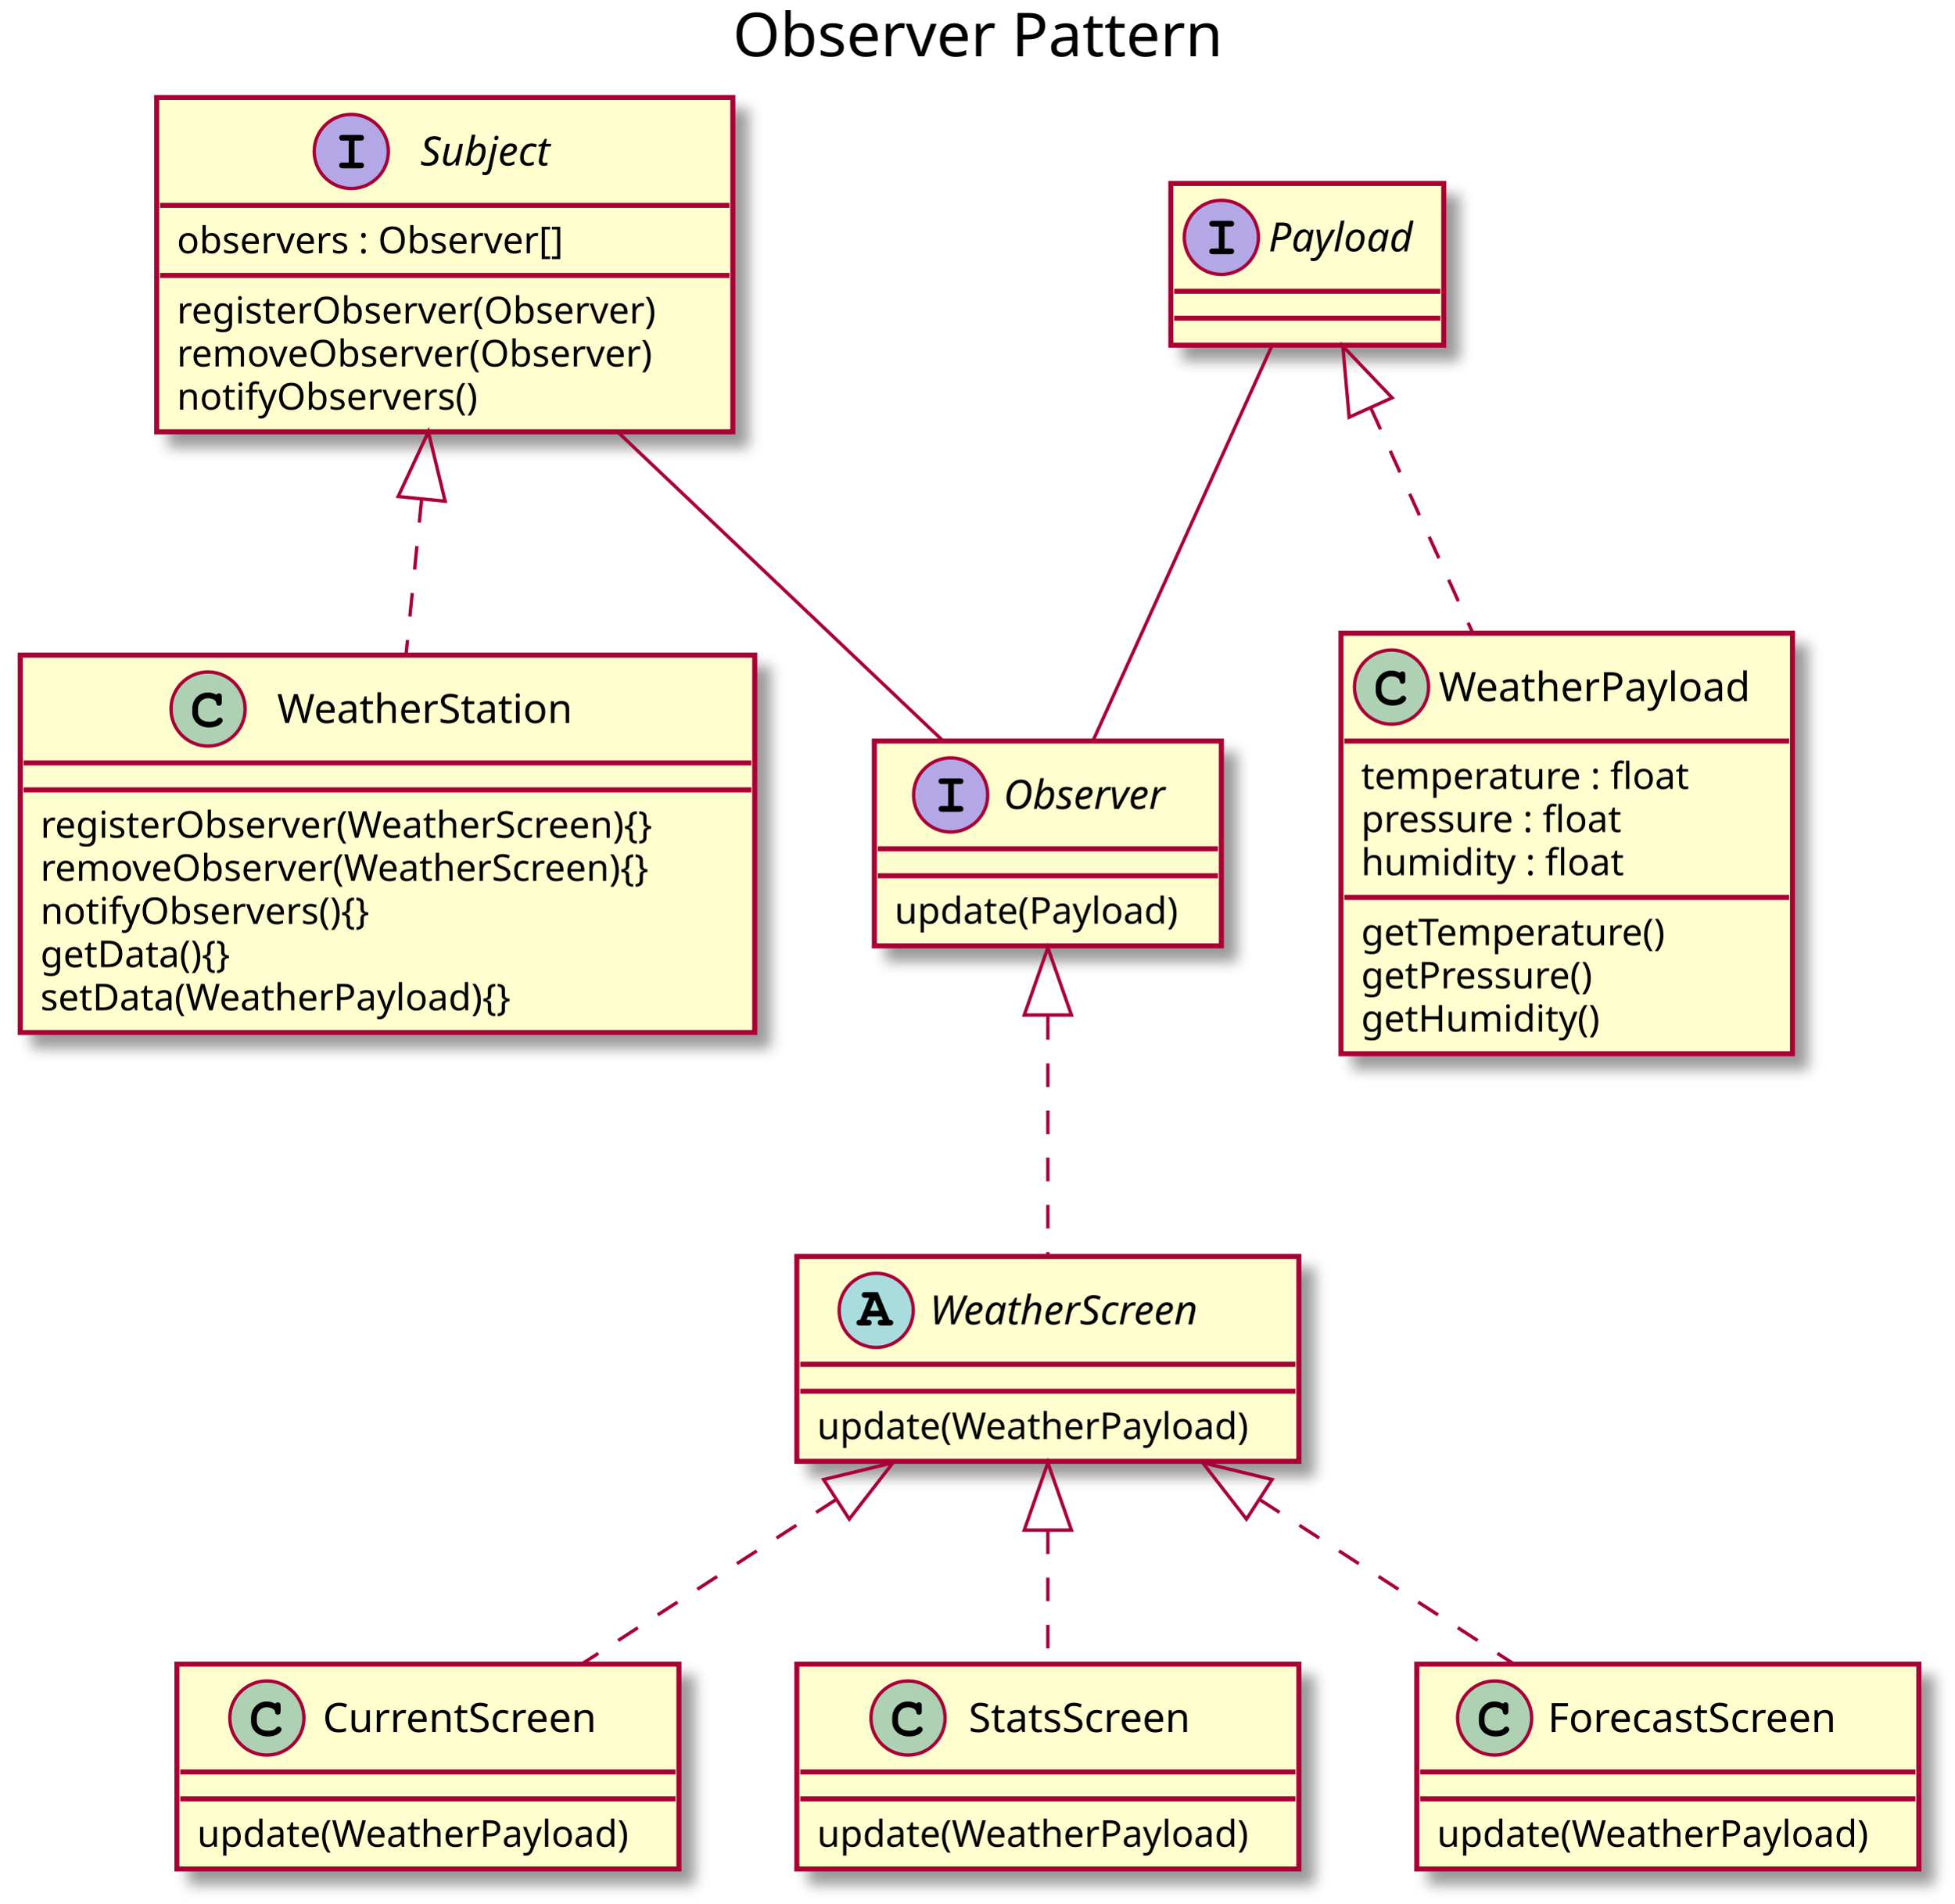
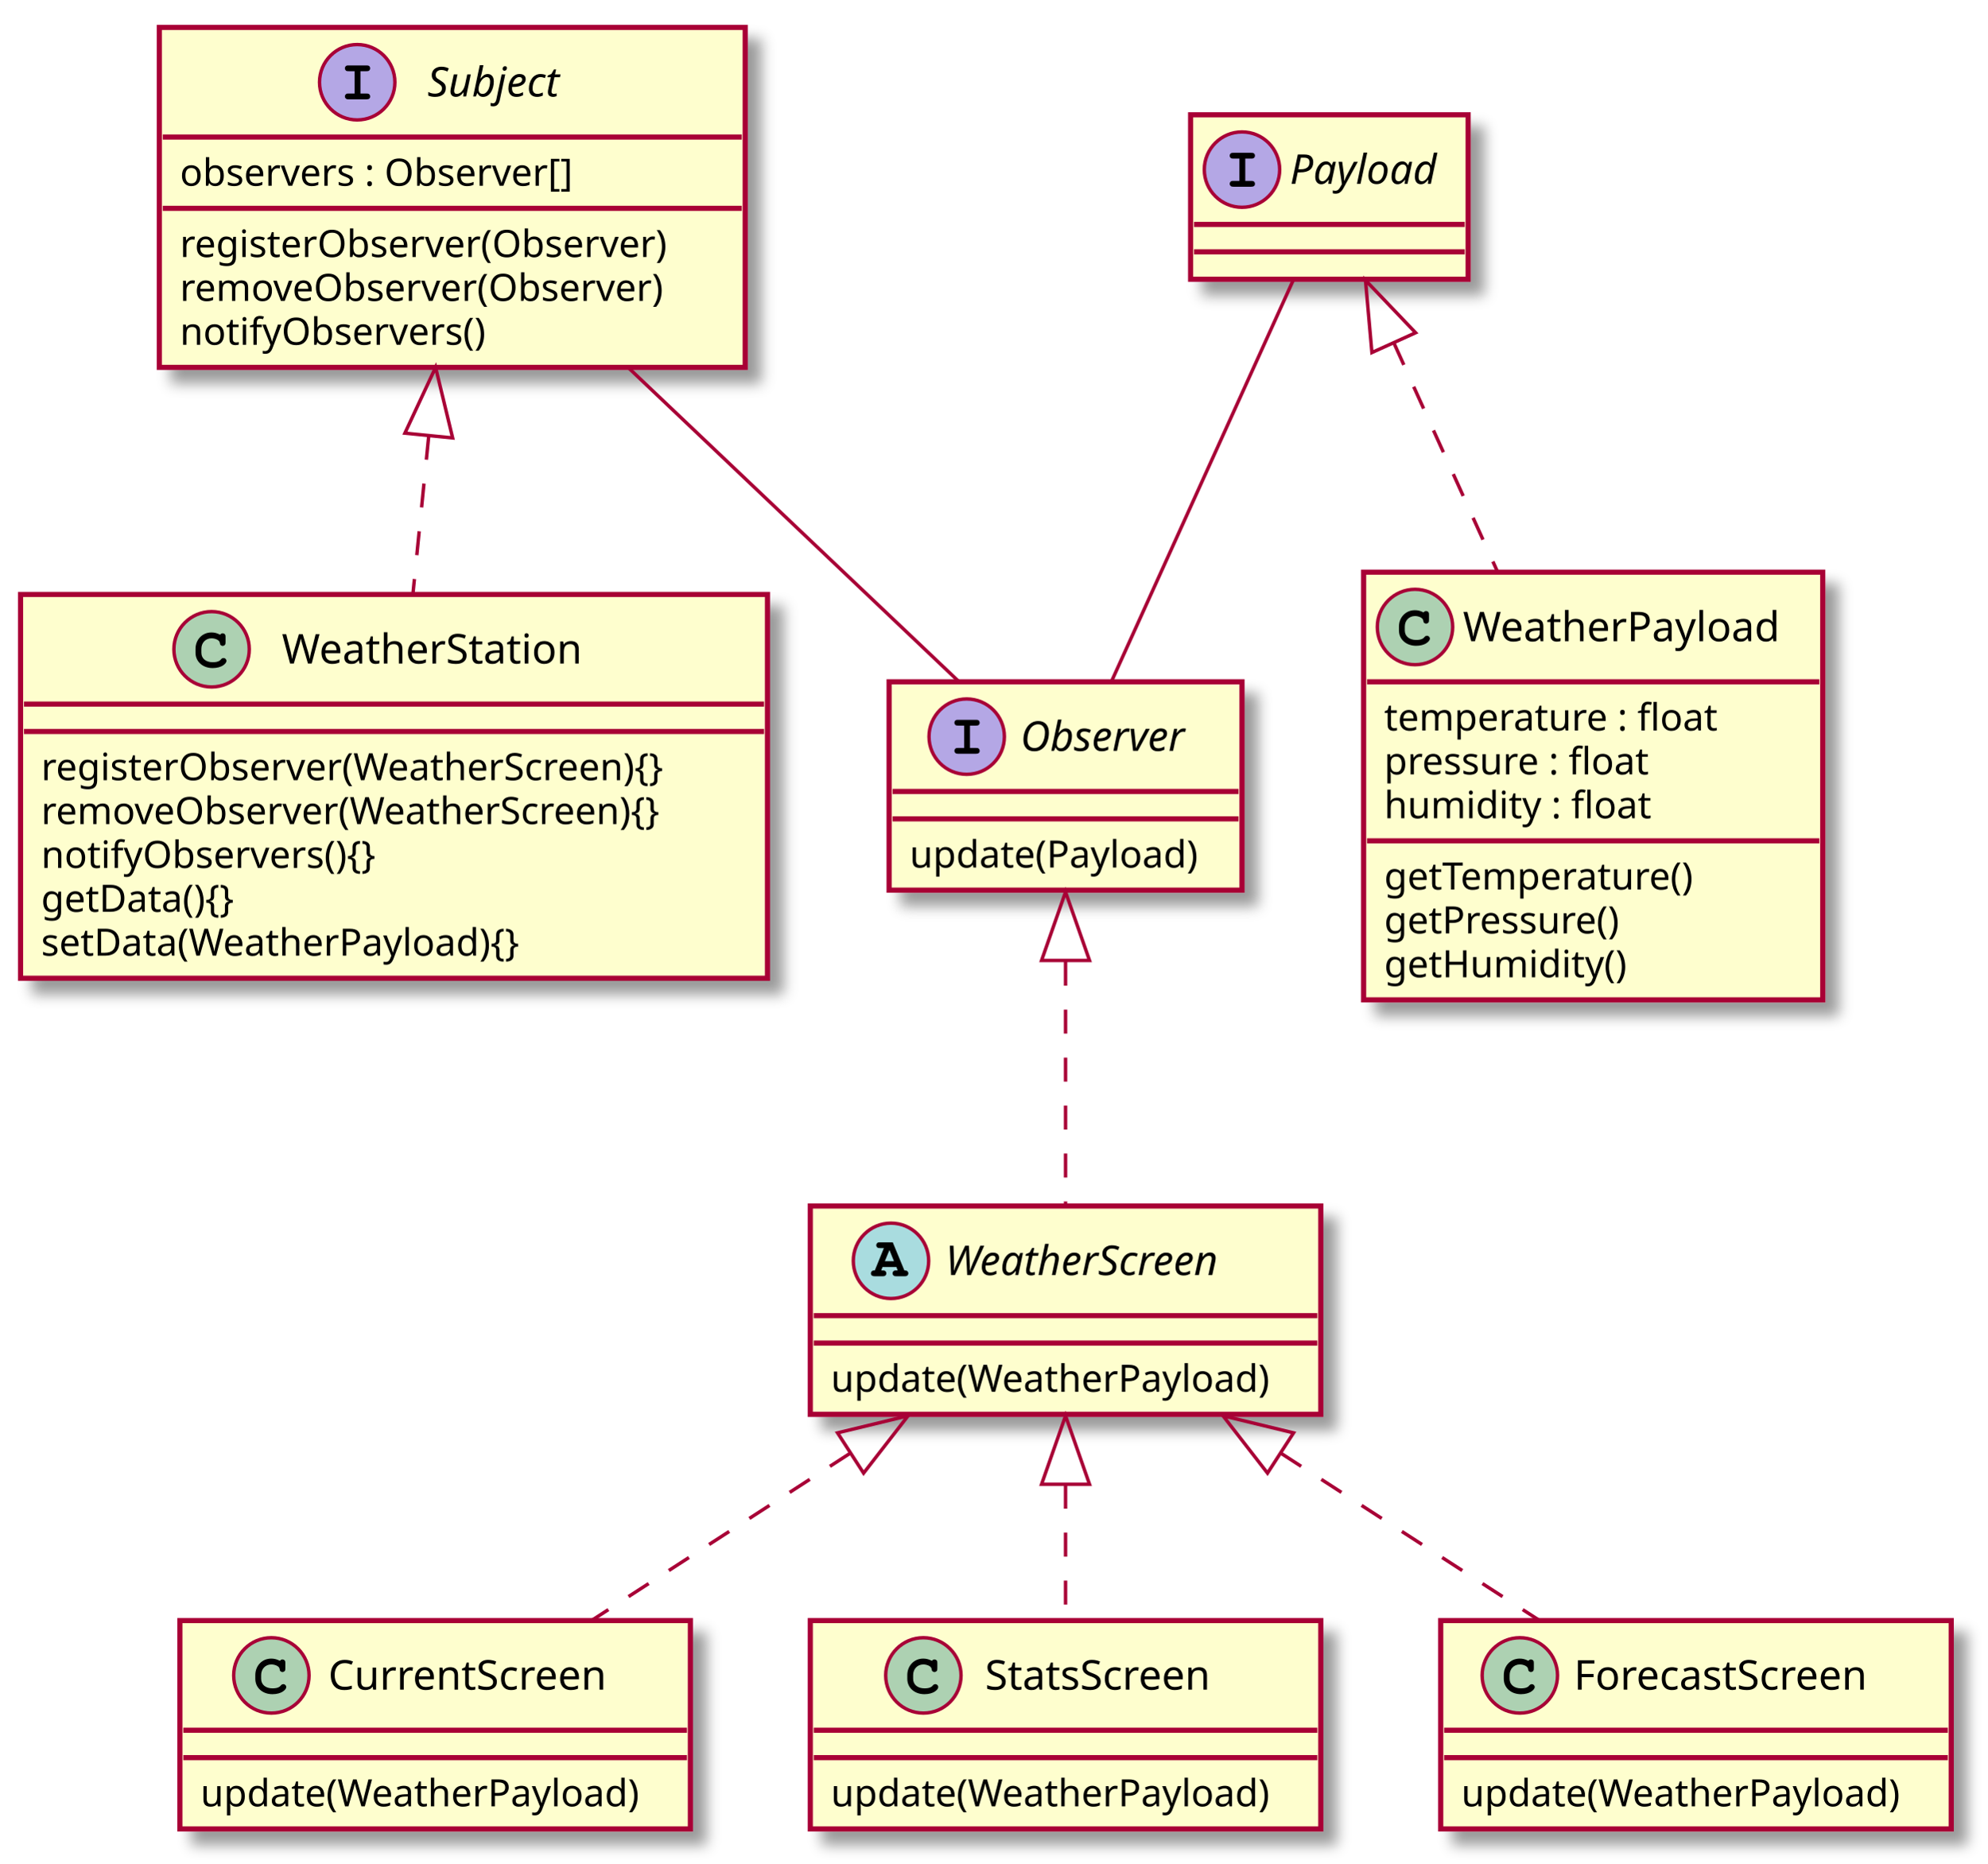
- <svg xmlns="http://www.w3.org/2000/svg" contentScriptType="application/ecmascript" contentStyleType="text/css" height="565px" preserveAspectRatio="none" style="width:580px;height:565px;" version="1.1" viewBox="0 0 580 565" width="580px" zoomAndPan="magnify">
+ <svg xmlns="http://www.w3.org/2000/svg" contentScriptType="application/ecmascript" contentStyleType="text/css" height="544px" preserveAspectRatio="none" style="width:580px;height:544px;" version="1.1" viewBox="0 0 580 544" width="580px" zoomAndPan="magnify">
  <defs>
-     <filter height="300%" id="f5bsq0bmsyj55" width="300%" x="-1" y="-1">
+     <filter height="300%" id="f1c2y8pgfq9u9a" width="300%" x="-1" y="-1">
      <feGaussianBlur result="blurOut" stdDeviation="2.0" />
      <feColorMatrix in="blurOut" result="blurOut2" type="matrix" values="0 0 0 0 0 0 0 0 0 0 0 0 0 0 0 0 0 0 .4 0" />
      <feOffset dx="4.0" dy="4.0" in="blurOut2" result="blurOut3" />
      <feBlend in="SourceGraphic" in2="blurOut3" mode="normal" />
    </filter>
  </defs>
  <g>
-     <text fill="#000000" font-family="sans-serif" font-size="18" lengthAdjust="spacingAndGlyphs" textLength="153" x="217.5" y="16.708">Observer Pattern</text>
-     <rect fill="#FEFECE" filter="url(#f5bsq0bmsyj55)" height="99.219" id="Subject" style="stroke: #A80036; stroke-width: 1.5;" width="171" x="46.5" y="28.953" />
-     <ellipse cx="104.25" cy="44.953" fill="#B4A7E5" rx="11" ry="11" style="stroke: #A80036; stroke-width: 1.0;" />
-     <path d="M105.203,41.734 L105.203,48.25 L106.922,48.25 C107.375,48.25 107.516,48.281 107.688,48.406 C107.922,48.578 108.031,48.828 108.031,49.109 C108.031,49.672 107.672,49.953 106.922,49.953 L101.781,49.953 C101.375,49.953 101.172,49.906 101.016,49.781 C100.797,49.625 100.656,49.359 100.656,49.109 C100.656,48.812 100.812,48.531 101.062,48.375 C101.219,48.266 101.344,48.25 101.781,48.25 L103.5,48.25 L103.5,41.734 L101.781,41.734 C101.359,41.734 101.172,41.703 101.016,41.594 C100.797,41.422 100.656,41.172 100.656,40.891 C100.656,40.609 100.812,40.312 101.062,40.156 C101.219,40.062 101.344,40.047 101.781,40.047 L106.922,40.047 C107.375,40.047 107.516,40.078 107.688,40.188 C107.922,40.359 108.031,40.625 108.031,40.891 C108.031,41.188 107.891,41.469 107.625,41.625 C107.5,41.703 107.312,41.734 106.922,41.734 Z " />
-     <text fill="#000000" font-family="sans-serif" font-size="12" font-style="italic" lengthAdjust="spacingAndGlyphs" textLength="47" x="124.75" y="49.107">Subject</text>
-     <line style="stroke: #A80036; stroke-width: 1.5;" x1="47.5" x2="216.5" y1="60.953" y2="60.953" />
-     <text fill="#000000" font-family="sans-serif" font-size="11" lengthAdjust="spacingAndGlyphs" textLength="131" x="52.5" y="75.164">observers : Observer[]</text>
-     <line style="stroke: #A80036; stroke-width: 1.5;" x1="47.5" x2="216.5" y1="81.758" y2="81.758" />
-     <text fill="#000000" font-family="sans-serif" font-size="11" lengthAdjust="spacingAndGlyphs" textLength="159" x="52.5" y="95.968">registerObserver(Observer)</text>
-     <text fill="#000000" font-family="sans-serif" font-size="11" lengthAdjust="spacingAndGlyphs" textLength="157" x="52.5" y="108.773">removeObserver(Observer)</text>
-     <text fill="#000000" font-family="sans-serif" font-size="11" lengthAdjust="spacingAndGlyphs" textLength="99" x="52.5" y="121.578">notifyObservers()</text>
-     <rect fill="#FEFECE" filter="url(#f5bsq0bmsyj55)" height="60.805" id="Observer" style="stroke: #A80036; stroke-width: 1.5;" width="103" x="259.5" y="219.953" />
-     <ellipse cx="282.15" cy="235.953" fill="#B4A7E5" rx="11" ry="11" style="stroke: #A80036; stroke-width: 1.0;" />
-     <path d="M283.103,232.734 L283.103,239.25 L284.822,239.25 C285.275,239.25 285.416,239.281 285.587,239.406 C285.822,239.578 285.931,239.828 285.931,240.109 C285.931,240.672 285.572,240.953 284.822,240.953 L279.681,240.953 C279.275,240.953 279.072,240.906 278.916,240.781 C278.697,240.625 278.556,240.359 278.556,240.109 C278.556,239.812 278.712,239.531 278.962,239.375 C279.119,239.266 279.244,239.25 279.681,239.25 L281.4,239.25 L281.4,232.734 L279.681,232.734 C279.259,232.734 279.072,232.703 278.916,232.594 C278.697,232.422 278.556,232.172 278.556,231.891 C278.556,231.609 278.712,231.312 278.962,231.156 C279.119,231.062 279.244,231.047 279.681,231.047 L284.822,231.047 C285.275,231.047 285.416,231.078 285.587,231.188 C285.822,231.359 285.931,231.625 285.931,231.891 C285.931,232.188 285.791,232.469 285.525,232.625 C285.4,232.703 285.212,232.734 284.822,232.734 Z " />
-     <text fill="#000000" font-family="sans-serif" font-size="12" font-style="italic" lengthAdjust="spacingAndGlyphs" textLength="54" x="297.85" y="240.107">Observer</text>
-     <line style="stroke: #A80036; stroke-width: 1.5;" x1="260.5" x2="361.5" y1="251.953" y2="251.953" />
-     <line style="stroke: #A80036; stroke-width: 1.5;" x1="260.5" x2="361.5" y1="259.953" y2="259.953" />
-     <text fill="#000000" font-family="sans-serif" font-size="11" lengthAdjust="spacingAndGlyphs" textLength="91" x="265.5" y="274.164">update(Payload)</text>
-     <rect fill="#FEFECE" filter="url(#f5bsq0bmsyj55)" height="48" id="Payload" style="stroke: #A80036; stroke-width: 1.5;" width="81" x="347.5" y="54.453" />
-     <ellipse cx="362.5" cy="70.453" fill="#B4A7E5" rx="11" ry="11" style="stroke: #A80036; stroke-width: 1.0;" />
-     <path d="M363.453,67.234 L363.453,73.75 L365.172,73.75 C365.625,73.75 365.766,73.781 365.938,73.906 C366.172,74.078 366.281,74.328 366.281,74.609 C366.281,75.172 365.922,75.453 365.172,75.453 L360.031,75.453 C359.625,75.453 359.422,75.406 359.266,75.281 C359.047,75.125 358.906,74.859 358.906,74.609 C358.906,74.312 359.062,74.031 359.312,73.875 C359.469,73.766 359.594,73.75 360.031,73.75 L361.75,73.75 L361.75,67.234 L360.031,67.234 C359.609,67.234 359.422,67.203 359.266,67.094 C359.047,66.922 358.906,66.672 358.906,66.391 C358.906,66.109 359.062,65.812 359.312,65.656 C359.469,65.562 359.594,65.547 360.031,65.547 L365.172,65.547 C365.625,65.547 365.766,65.578 365.938,65.688 C366.172,65.859 366.281,66.125 366.281,66.391 C366.281,66.688 366.141,66.969 365.875,67.125 C365.75,67.203 365.562,67.234 365.172,67.234 Z " />
-     <text fill="#000000" font-family="sans-serif" font-size="12" font-style="italic" lengthAdjust="spacingAndGlyphs" textLength="49" x="376.5" y="74.607">Payload</text>
-     <line style="stroke: #A80036; stroke-width: 1.5;" x1="348.5" x2="427.5" y1="86.453" y2="86.453" />
-     <line style="stroke: #A80036; stroke-width: 1.5;" x1="348.5" x2="427.5" y1="94.453" y2="94.453" />
-     <rect fill="#FEFECE" filter="url(#f5bsq0bmsyj55)" height="112.023" id="WeatherStation" style="stroke: #A80036; stroke-width: 1.5;" width="218" x="6" y="194.453" />
-     <ellipse cx="61.75" cy="210.453" fill="#ADD1B2" rx="11" ry="11" style="stroke: #A80036; stroke-width: 1.0;" />
-     <path d="M64.094,206.125 L64.266,206.203 C64.484,205.891 64.688,205.797 64.984,205.797 C65.281,205.797 65.562,205.938 65.719,206.203 C65.812,206.359 65.828,206.484 65.828,206.922 L65.828,208.344 C65.828,208.766 65.797,208.953 65.688,209.109 C65.516,209.328 65.25,209.469 64.984,209.469 C64.766,209.469 64.531,209.359 64.391,209.219 C64.25,209.094 64.219,208.969 64.156,208.562 C64.062,208.156 63.891,207.938 63.406,207.656 C62.938,207.406 62.328,207.25 61.75,207.25 C60.016,207.25 58.766,208.562 58.766,210.344 L58.766,211.438 C58.766,213.141 60.062,214.234 62.109,214.234 C62.875,214.234 63.562,214.109 63.984,213.844 C64.172,213.75 64.172,213.75 64.625,213.266 C64.812,213.078 65.016,213 65.234,213 C65.703,213 66.094,213.391 66.094,213.844 C66.094,214.234 65.766,214.688 65.188,215.094 C64.438,215.641 63.281,215.938 62.062,215.938 C59.172,215.938 57.062,214.047 57.062,211.469 L57.062,210.344 C57.062,207.625 59.062,205.547 61.688,205.547 C62.562,205.547 63.156,205.688 64.094,206.125 Z " />
-     <text fill="#000000" font-family="sans-serif" font-size="12" lengthAdjust="spacingAndGlyphs" textLength="98" x="82.25" y="214.607">WeatherStation</text>
-     <line style="stroke: #A80036; stroke-width: 1.5;" x1="7" x2="223" y1="226.453" y2="226.453" />
-     <line style="stroke: #A80036; stroke-width: 1.5;" x1="7" x2="223" y1="234.453" y2="234.453" />
-     <text fill="#000000" font-family="sans-serif" font-size="11" lengthAdjust="spacingAndGlyphs" textLength="206" x="12" y="248.664">registerObserver(WeatherScreen){}</text>
-     <text fill="#000000" font-family="sans-serif" font-size="11" lengthAdjust="spacingAndGlyphs" textLength="204" x="12" y="261.468">removeObserver(WeatherScreen){}</text>
-     <text fill="#000000" font-family="sans-serif" font-size="11" lengthAdjust="spacingAndGlyphs" textLength="113" x="12" y="274.273">notifyObservers(){}</text>
-     <text fill="#000000" font-family="sans-serif" font-size="11" lengthAdjust="spacingAndGlyphs" textLength="66" x="12" y="287.078">getData(){}</text>
-     <text fill="#000000" font-family="sans-serif" font-size="11" lengthAdjust="spacingAndGlyphs" textLength="156" x="12" y="299.882">setData(WeatherPayload){}</text>
-     <rect fill="#FEFECE" filter="url(#f5bsq0bmsyj55)" height="60.805" id="WeatherScreen" style="stroke: #A80036; stroke-width: 1.5;" width="149" x="236.5" y="372.953" />
-     <ellipse cx="260.05" cy="388.953" fill="#A9DCDF" rx="11" ry="11" style="stroke: #A80036; stroke-width: 1.0;" />
-     <path d="M261.628,390.766 L257.581,390.766 L257.191,391.75 L257.581,391.75 C258.034,391.75 258.175,391.781 258.347,391.906 C258.566,392.078 258.691,392.328 258.691,392.609 C258.691,392.891 258.55,393.188 258.284,393.328 C258.159,393.422 257.941,393.453 257.581,393.453 L255.316,393.453 C254.566,393.453 254.191,393.172 254.191,392.609 C254.191,392.312 254.347,392.031 254.597,391.875 C254.753,391.766 254.909,391.75 255.331,391.75 L257.972,385.234 L256.894,385.234 C256.456,385.234 256.284,385.203 256.113,385.094 C255.894,384.922 255.753,384.672 255.753,384.391 C255.753,384.109 255.909,383.828 256.159,383.656 C256.316,383.562 256.441,383.547 256.894,383.547 L260.566,383.547 L263.956,391.75 C264.425,391.75 264.581,391.781 264.753,391.922 C264.972,392.078 265.113,392.328 265.113,392.609 C265.113,392.891 264.956,393.188 264.706,393.328 C264.566,393.422 264.347,393.453 263.988,393.453 L261.628,393.453 C261.206,393.453 261.003,393.406 260.863,393.281 C260.644,393.125 260.503,392.875 260.503,392.609 C260.503,392.312 260.659,392.031 260.909,391.875 C261.066,391.766 261.175,391.75 261.628,391.75 L262.019,391.75 Z M260.925,389.062 L259.597,385.797 L258.253,389.062 Z " />
-     <text fill="#000000" font-family="sans-serif" font-size="12" font-style="italic" lengthAdjust="spacingAndGlyphs" textLength="98" x="275.95" y="393.107">WeatherScreen</text>
-     <line style="stroke: #A80036; stroke-width: 1.5;" x1="237.5" x2="384.5" y1="404.953" y2="404.953" />
-     <line style="stroke: #A80036; stroke-width: 1.5;" x1="237.5" x2="384.5" y1="412.953" y2="412.953" />
-     <text fill="#000000" font-family="sans-serif" font-size="11" lengthAdjust="spacingAndGlyphs" textLength="137" x="242.5" y="427.164">update(WeatherPayload)</text>
-     <rect fill="#FEFECE" filter="url(#f5bsq0bmsyj55)" height="60.805" id="CurrentScreen" style="stroke: #A80036; stroke-width: 1.5;" width="149" x="52.5" y="493.953" />
-     <ellipse cx="79.2" cy="509.953" fill="#ADD1B2" rx="11" ry="11" style="stroke: #A80036; stroke-width: 1.0;" />
-     <path d="M81.544,505.625 L81.716,505.703 C81.934,505.391 82.138,505.297 82.434,505.297 C82.731,505.297 83.013,505.438 83.169,505.703 C83.263,505.859 83.278,505.984 83.278,506.422 L83.278,507.844 C83.278,508.266 83.247,508.453 83.138,508.609 C82.966,508.828 82.7,508.969 82.434,508.969 C82.216,508.969 81.981,508.859 81.841,508.719 C81.7,508.594 81.669,508.469 81.606,508.062 C81.513,507.656 81.341,507.438 80.856,507.156 C80.388,506.906 79.778,506.75 79.2,506.75 C77.466,506.75 76.216,508.062 76.216,509.844 L76.216,510.938 C76.216,512.641 77.513,513.734 79.559,513.734 C80.325,513.734 81.013,513.609 81.434,513.344 C81.622,513.25 81.622,513.25 82.075,512.766 C82.263,512.578 82.466,512.5 82.684,512.5 C83.153,512.5 83.544,512.891 83.544,513.344 C83.544,513.734 83.216,514.188 82.638,514.594 C81.888,515.141 80.731,515.438 79.513,515.438 C76.622,515.438 74.513,513.547 74.513,510.969 L74.513,509.844 C74.513,507.125 76.513,505.047 79.138,505.047 C80.013,505.047 80.606,505.188 81.544,505.625 Z " />
-     <text fill="#000000" font-family="sans-serif" font-size="12" lengthAdjust="spacingAndGlyphs" textLength="91" x="95.8" y="514.107">CurrentScreen</text>
-     <line style="stroke: #A80036; stroke-width: 1.5;" x1="53.5" x2="200.5" y1="525.953" y2="525.953" />
-     <line style="stroke: #A80036; stroke-width: 1.5;" x1="53.5" x2="200.5" y1="533.953" y2="533.953" />
-     <text fill="#000000" font-family="sans-serif" font-size="11" lengthAdjust="spacingAndGlyphs" textLength="137" x="58.5" y="548.164">update(WeatherPayload)</text>
-     <rect fill="#FEFECE" filter="url(#f5bsq0bmsyj55)" height="60.805" id="StatsScreen" style="stroke: #A80036; stroke-width: 1.5;" width="149" x="236.5" y="493.953" />
-     <ellipse cx="269.5" cy="509.953" fill="#ADD1B2" rx="11" ry="11" style="stroke: #A80036; stroke-width: 1.0;" />
-     <path d="M271.844,505.625 L272.016,505.703 C272.234,505.391 272.438,505.297 272.734,505.297 C273.031,505.297 273.312,505.438 273.469,505.703 C273.562,505.859 273.578,505.984 273.578,506.422 L273.578,507.844 C273.578,508.266 273.547,508.453 273.438,508.609 C273.266,508.828 273,508.969 272.734,508.969 C272.516,508.969 272.281,508.859 272.141,508.719 C272,508.594 271.969,508.469 271.906,508.062 C271.812,507.656 271.641,507.438 271.156,507.156 C270.688,506.906 270.078,506.75 269.5,506.75 C267.766,506.75 266.516,508.062 266.516,509.844 L266.516,510.938 C266.516,512.641 267.812,513.734 269.859,513.734 C270.625,513.734 271.312,513.609 271.734,513.344 C271.922,513.25 271.922,513.25 272.375,512.766 C272.562,512.578 272.766,512.5 272.984,512.5 C273.453,512.5 273.844,512.891 273.844,513.344 C273.844,513.734 273.516,514.188 272.938,514.594 C272.188,515.141 271.031,515.438 269.812,515.438 C266.922,515.438 264.812,513.547 264.812,510.969 L264.812,509.844 C264.812,507.125 266.812,505.047 269.438,505.047 C270.312,505.047 270.906,505.188 271.844,505.625 Z " />
-     <text fill="#000000" font-family="sans-serif" font-size="12" lengthAdjust="spacingAndGlyphs" textLength="77" x="287.5" y="514.107">StatsScreen</text>
-     <line style="stroke: #A80036; stroke-width: 1.5;" x1="237.5" x2="384.5" y1="525.953" y2="525.953" />
-     <line style="stroke: #A80036; stroke-width: 1.5;" x1="237.5" x2="384.5" y1="533.953" y2="533.953" />
-     <text fill="#000000" font-family="sans-serif" font-size="11" lengthAdjust="spacingAndGlyphs" textLength="137" x="242.5" y="548.164">update(WeatherPayload)</text>
-     <rect fill="#FEFECE" filter="url(#f5bsq0bmsyj55)" height="60.805" id="ForecastScreen" style="stroke: #A80036; stroke-width: 1.5;" width="149" x="420.5" y="493.953" />
-     <ellipse cx="443.6" cy="509.953" fill="#ADD1B2" rx="11" ry="11" style="stroke: #A80036; stroke-width: 1.0;" />
-     <path d="M445.944,505.625 L446.116,505.703 C446.334,505.391 446.538,505.297 446.834,505.297 C447.131,505.297 447.413,505.438 447.569,505.703 C447.663,505.859 447.678,505.984 447.678,506.422 L447.678,507.844 C447.678,508.266 447.647,508.453 447.538,508.609 C447.366,508.828 447.1,508.969 446.834,508.969 C446.616,508.969 446.381,508.859 446.241,508.719 C446.1,508.594 446.069,508.469 446.006,508.062 C445.913,507.656 445.741,507.438 445.256,507.156 C444.788,506.906 444.178,506.75 443.6,506.75 C441.866,506.75 440.616,508.062 440.616,509.844 L440.616,510.938 C440.616,512.641 441.913,513.734 443.959,513.734 C444.725,513.734 445.413,513.609 445.834,513.344 C446.022,513.25 446.022,513.25 446.475,512.766 C446.663,512.578 446.866,512.5 447.084,512.5 C447.553,512.5 447.944,512.891 447.944,513.344 C447.944,513.734 447.616,514.188 447.038,514.594 C446.288,515.141 445.131,515.438 443.913,515.438 C441.022,515.438 438.913,513.547 438.913,510.969 L438.913,509.844 C438.913,507.125 440.913,505.047 443.538,505.047 C444.413,505.047 445.006,505.188 445.944,505.625 Z " />
-     <text fill="#000000" font-family="sans-serif" font-size="12" lengthAdjust="spacingAndGlyphs" textLength="99" x="459.4" y="514.107">ForecastScreen</text>
-     <line style="stroke: #A80036; stroke-width: 1.5;" x1="421.5" x2="568.5" y1="525.953" y2="525.953" />
-     <line style="stroke: #A80036; stroke-width: 1.5;" x1="421.5" x2="568.5" y1="533.953" y2="533.953" />
-     <text fill="#000000" font-family="sans-serif" font-size="11" lengthAdjust="spacingAndGlyphs" textLength="137" x="426.5" y="548.164">update(WeatherPayload)</text>
-     <rect fill="#FEFECE" filter="url(#f5bsq0bmsyj55)" height="124.828" id="WeatherPayload" style="stroke: #A80036; stroke-width: 1.5;" width="134" x="398" y="187.953" />
-     <ellipse cx="413" cy="203.953" fill="#ADD1B2" rx="11" ry="11" style="stroke: #A80036; stroke-width: 1.0;" />
-     <path d="M415.344,199.625 L415.516,199.703 C415.734,199.391 415.938,199.297 416.234,199.297 C416.531,199.297 416.812,199.438 416.969,199.703 C417.062,199.859 417.078,199.984 417.078,200.422 L417.078,201.844 C417.078,202.266 417.047,202.453 416.938,202.609 C416.766,202.828 416.5,202.969 416.234,202.969 C416.016,202.969 415.781,202.859 415.641,202.719 C415.5,202.594 415.469,202.469 415.406,202.062 C415.312,201.656 415.141,201.438 414.656,201.156 C414.188,200.906 413.578,200.75 413,200.75 C411.266,200.75 410.016,202.062 410.016,203.844 L410.016,204.938 C410.016,206.641 411.312,207.734 413.359,207.734 C414.125,207.734 414.812,207.609 415.234,207.344 C415.422,207.25 415.422,207.25 415.875,206.766 C416.062,206.578 416.266,206.5 416.484,206.5 C416.953,206.5 417.344,206.891 417.344,207.344 C417.344,207.734 417.016,208.188 416.438,208.594 C415.688,209.141 414.531,209.438 413.312,209.438 C410.422,209.438 408.312,207.547 408.312,204.969 L408.312,203.844 C408.312,201.125 410.312,199.047 412.938,199.047 C413.812,199.047 414.406,199.188 415.344,199.625 Z " />
-     <text fill="#000000" font-family="sans-serif" font-size="12" lengthAdjust="spacingAndGlyphs" textLength="102" x="427" y="208.107">WeatherPayload</text>
-     <line style="stroke: #A80036; stroke-width: 1.5;" x1="399" x2="531" y1="219.953" y2="219.953" />
-     <text fill="#000000" font-family="sans-serif" font-size="11" lengthAdjust="spacingAndGlyphs" textLength="108" x="404" y="234.164">temperature : float</text>
-     <text fill="#000000" font-family="sans-serif" font-size="11" lengthAdjust="spacingAndGlyphs" textLength="89" x="404" y="246.968">pressure : float</text>
-     <text fill="#000000" font-family="sans-serif" font-size="11" lengthAdjust="spacingAndGlyphs" textLength="85" x="404" y="259.773">humidity : float</text>
-     <line style="stroke: #A80036; stroke-width: 1.5;" x1="399" x2="531" y1="266.367" y2="266.367" />
-     <text fill="#000000" font-family="sans-serif" font-size="11" lengthAdjust="spacingAndGlyphs" textLength="100" x="404" y="280.578">getTemperature()</text>
-     <text fill="#000000" font-family="sans-serif" font-size="11" lengthAdjust="spacingAndGlyphs" textLength="78" x="404" y="293.382">getPressure()</text>
-     <text fill="#000000" font-family="sans-serif" font-size="11" lengthAdjust="spacingAndGlyphs" textLength="75" x="404" y="306.187">getHumidity()</text>
-     <path d="M183.294,128.168 C214.494,157.799 253.318,194.671 279.918,219.934 " fill="none" id="Subject-Observer" style="stroke: #A80036; stroke-width: 1.0;" />
-     <path d="M377.455,102.734 C363.657,133.198 339.465,186.608 324.388,219.895 " fill="none" id="Payload-Observer" style="stroke: #A80036; stroke-width: 1.0;" />
-     <path d="M125.13,148.155 C123.59,163.554 121.976,179.694 120.5,194.451 " fill="none" id="Subject-WeatherStation" style="stroke: #A80036; stroke-width: 1.0; stroke-dasharray: 7.0,7.0;" />
-     <polygon fill="none" points="118.173,147.372,127.128,128.168,132.104,148.765,118.173,147.372" style="stroke: #A80036; stroke-width: 1.0;" />
-     <path d="M311,301.637 C311,325.285 311,352.68 311,372.94 " fill="none" id="Observer-WeatherScreen" style="stroke: #A80036; stroke-width: 1.0; stroke-dasharray: 7.0,7.0;" />
-     <polygon fill="none" points="304,301.286,311,281.286,318,301.286,304,301.286" style="stroke: #A80036; stroke-width: 1.0;" />
-     <path d="M248.101,445.133 C223.346,461.142 195.458,479.179 172.689,493.904 " fill="none" id="WeatherScreen-CurrentScreen" style="stroke: #A80036; stroke-width: 1.0; stroke-dasharray: 7.0,7.0;" />
-     <polygon fill="none" points="244.448,439.158,265.044,434.175,252.051,450.914,244.448,439.158" style="stroke: #A80036; stroke-width: 1.0;" />
-     <path d="M311,454.282 C311,467.688 311,481.767 311,493.698 " fill="none" id="WeatherScreen-StatsScreen" style="stroke: #A80036; stroke-width: 1.0; stroke-dasharray: 7.0,7.0;" />
-     <polygon fill="none" points="304,454.175,311,434.175,318,454.175,304,454.175" style="stroke: #A80036; stroke-width: 1.0;" />
-     <path d="M373.899,445.133 C398.654,461.142 426.542,479.179 449.311,493.904 " fill="none" id="WeatherScreen-ForecastScreen" style="stroke: #A80036; stroke-width: 1.0; stroke-dasharray: 7.0,7.0;" />
-     <polygon fill="none" points="369.949,450.914,356.956,434.175,377.552,439.158,369.949,450.914" style="stroke: #A80036; stroke-width: 1.0;" />
-     <path d="M406.847,121.063 C415.925,141.106 426.995,165.546 437.031,187.703 " fill="none" id="Payload-WeatherPayload" style="stroke: #A80036; stroke-width: 1.0; stroke-dasharray: 7.0,7.0;" />
-     <polygon fill="none" points="400.421,123.841,398.545,102.734,413.173,118.064,400.421,123.841" style="stroke: #A80036; stroke-width: 1.0;" />
+     <rect fill="#FEFECE" filter="url(#f1c2y8pgfq9u9a)" height="99.219" id="Subject" style="stroke: #A80036; stroke-width: 1.5;" width="171" x="46.5" y="8" />
+     <ellipse cx="104.25" cy="24" fill="#B4A7E5" rx="11" ry="11" style="stroke: #A80036; stroke-width: 1.0;" />
+     <path d="M105.203,20.781 L105.203,27.297 L106.922,27.297 C107.375,27.297 107.516,27.328 107.688,27.453 C107.922,27.625 108.031,27.875 108.031,28.156 C108.031,28.719 107.672,29 106.922,29 L101.781,29 C101.375,29 101.172,28.953 101.016,28.828 C100.797,28.672 100.656,28.406 100.656,28.156 C100.656,27.859 100.812,27.578 101.062,27.422 C101.219,27.312 101.344,27.297 101.781,27.297 L103.5,27.297 L103.5,20.781 L101.781,20.781 C101.359,20.781 101.172,20.75 101.016,20.641 C100.797,20.469 100.656,20.219 100.656,19.938 C100.656,19.656 100.812,19.359 101.062,19.203 C101.219,19.109 101.344,19.094 101.781,19.094 L106.922,19.094 C107.375,19.094 107.516,19.125 107.688,19.234 C107.922,19.406 108.031,19.672 108.031,19.938 C108.031,20.234 107.891,20.516 107.625,20.672 C107.5,20.75 107.312,20.781 106.922,20.781 Z " />
+     <text fill="#000000" font-family="sans-serif" font-size="12" font-style="italic" lengthAdjust="spacingAndGlyphs" textLength="47" x="124.75" y="28.154">Subject</text>
+     <line style="stroke: #A80036; stroke-width: 1.5;" x1="47.5" x2="216.5" y1="40" y2="40" />
+     <text fill="#000000" font-family="sans-serif" font-size="11" lengthAdjust="spacingAndGlyphs" textLength="131" x="52.5" y="54.21">observers : Observer[]</text>
+     <line style="stroke: #A80036; stroke-width: 1.5;" x1="47.5" x2="216.5" y1="60.805" y2="60.805" />
+     <text fill="#000000" font-family="sans-serif" font-size="11" lengthAdjust="spacingAndGlyphs" textLength="159" x="52.5" y="75.015">registerObserver(Observer)</text>
+     <text fill="#000000" font-family="sans-serif" font-size="11" lengthAdjust="spacingAndGlyphs" textLength="157" x="52.5" y="87.82">removeObserver(Observer)</text>
+     <text fill="#000000" font-family="sans-serif" font-size="11" lengthAdjust="spacingAndGlyphs" textLength="99" x="52.5" y="100.624">notifyObservers()</text>
+     <rect fill="#FEFECE" filter="url(#f1c2y8pgfq9u9a)" height="60.805" id="Observer" style="stroke: #A80036; stroke-width: 1.5;" width="103" x="259.5" y="199" />
+     <ellipse cx="282.15" cy="215" fill="#B4A7E5" rx="11" ry="11" style="stroke: #A80036; stroke-width: 1.0;" />
+     <path d="M283.103,211.781 L283.103,218.297 L284.822,218.297 C285.275,218.297 285.416,218.328 285.587,218.453 C285.822,218.625 285.931,218.875 285.931,219.156 C285.931,219.719 285.572,220 284.822,220 L279.681,220 C279.275,220 279.072,219.953 278.916,219.828 C278.697,219.672 278.556,219.406 278.556,219.156 C278.556,218.859 278.712,218.578 278.962,218.422 C279.119,218.312 279.244,218.297 279.681,218.297 L281.4,218.297 L281.4,211.781 L279.681,211.781 C279.259,211.781 279.072,211.75 278.916,211.641 C278.697,211.469 278.556,211.219 278.556,210.938 C278.556,210.656 278.712,210.359 278.962,210.203 C279.119,210.109 279.244,210.094 279.681,210.094 L284.822,210.094 C285.275,210.094 285.416,210.125 285.587,210.234 C285.822,210.406 285.931,210.672 285.931,210.938 C285.931,211.234 285.791,211.516 285.525,211.672 C285.4,211.75 285.212,211.781 284.822,211.781 Z " />
+     <text fill="#000000" font-family="sans-serif" font-size="12" font-style="italic" lengthAdjust="spacingAndGlyphs" textLength="54" x="297.85" y="219.154">Observer</text>
+     <line style="stroke: #A80036; stroke-width: 1.5;" x1="260.5" x2="361.5" y1="231" y2="231" />
+     <line style="stroke: #A80036; stroke-width: 1.5;" x1="260.5" x2="361.5" y1="239" y2="239" />
+     <text fill="#000000" font-family="sans-serif" font-size="11" lengthAdjust="spacingAndGlyphs" textLength="91" x="265.5" y="253.21">update(Payload)</text>
+     <rect fill="#FEFECE" filter="url(#f1c2y8pgfq9u9a)" height="48" id="Payload" style="stroke: #A80036; stroke-width: 1.5;" width="81" x="347.5" y="33.5" />
+     <ellipse cx="362.5" cy="49.5" fill="#B4A7E5" rx="11" ry="11" style="stroke: #A80036; stroke-width: 1.0;" />
+     <path d="M363.453,46.281 L363.453,52.797 L365.172,52.797 C365.625,52.797 365.766,52.828 365.938,52.953 C366.172,53.125 366.281,53.375 366.281,53.656 C366.281,54.219 365.922,54.5 365.172,54.5 L360.031,54.5 C359.625,54.5 359.422,54.453 359.266,54.328 C359.047,54.172 358.906,53.906 358.906,53.656 C358.906,53.359 359.062,53.078 359.312,52.922 C359.469,52.812 359.594,52.797 360.031,52.797 L361.75,52.797 L361.75,46.281 L360.031,46.281 C359.609,46.281 359.422,46.25 359.266,46.141 C359.047,45.969 358.906,45.719 358.906,45.438 C358.906,45.156 359.062,44.859 359.312,44.703 C359.469,44.609 359.594,44.594 360.031,44.594 L365.172,44.594 C365.625,44.594 365.766,44.625 365.938,44.734 C366.172,44.906 366.281,45.172 366.281,45.438 C366.281,45.734 366.141,46.016 365.875,46.172 C365.75,46.25 365.562,46.281 365.172,46.281 Z " />
+     <text fill="#000000" font-family="sans-serif" font-size="12" font-style="italic" lengthAdjust="spacingAndGlyphs" textLength="49" x="376.5" y="53.654">Payload</text>
+     <line style="stroke: #A80036; stroke-width: 1.5;" x1="348.5" x2="427.5" y1="65.5" y2="65.5" />
+     <line style="stroke: #A80036; stroke-width: 1.5;" x1="348.5" x2="427.5" y1="73.5" y2="73.5" />
+     <rect fill="#FEFECE" filter="url(#f1c2y8pgfq9u9a)" height="112.023" id="WeatherStation" style="stroke: #A80036; stroke-width: 1.5;" width="218" x="6" y="173.5" />
+     <ellipse cx="61.75" cy="189.5" fill="#ADD1B2" rx="11" ry="11" style="stroke: #A80036; stroke-width: 1.0;" />
+     <path d="M64.094,185.172 L64.266,185.25 C64.484,184.938 64.688,184.844 64.984,184.844 C65.281,184.844 65.562,184.984 65.719,185.25 C65.812,185.406 65.828,185.531 65.828,185.969 L65.828,187.391 C65.828,187.812 65.797,188 65.688,188.156 C65.516,188.375 65.25,188.516 64.984,188.516 C64.766,188.516 64.531,188.406 64.391,188.266 C64.25,188.141 64.219,188.016 64.156,187.609 C64.062,187.203 63.891,186.984 63.406,186.703 C62.938,186.453 62.328,186.297 61.75,186.297 C60.016,186.297 58.766,187.609 58.766,189.391 L58.766,190.484 C58.766,192.188 60.062,193.281 62.109,193.281 C62.875,193.281 63.562,193.156 63.984,192.891 C64.172,192.797 64.172,192.797 64.625,192.312 C64.812,192.125 65.016,192.047 65.234,192.047 C65.703,192.047 66.094,192.438 66.094,192.891 C66.094,193.281 65.766,193.734 65.188,194.141 C64.438,194.688 63.281,194.984 62.062,194.984 C59.172,194.984 57.062,193.094 57.062,190.516 L57.062,189.391 C57.062,186.672 59.062,184.594 61.688,184.594 C62.562,184.594 63.156,184.734 64.094,185.172 Z " />
+     <text fill="#000000" font-family="sans-serif" font-size="12" lengthAdjust="spacingAndGlyphs" textLength="98" x="82.25" y="193.654">WeatherStation</text>
+     <line style="stroke: #A80036; stroke-width: 1.5;" x1="7" x2="223" y1="205.5" y2="205.5" />
+     <line style="stroke: #A80036; stroke-width: 1.5;" x1="7" x2="223" y1="213.5" y2="213.5" />
+     <text fill="#000000" font-family="sans-serif" font-size="11" lengthAdjust="spacingAndGlyphs" textLength="206" x="12" y="227.71">registerObserver(WeatherScreen){}</text>
+     <text fill="#000000" font-family="sans-serif" font-size="11" lengthAdjust="spacingAndGlyphs" textLength="204" x="12" y="240.515">removeObserver(WeatherScreen){}</text>
+     <text fill="#000000" font-family="sans-serif" font-size="11" lengthAdjust="spacingAndGlyphs" textLength="113" x="12" y="253.32">notifyObservers(){}</text>
+     <text fill="#000000" font-family="sans-serif" font-size="11" lengthAdjust="spacingAndGlyphs" textLength="66" x="12" y="266.125">getData(){}</text>
+     <text fill="#000000" font-family="sans-serif" font-size="11" lengthAdjust="spacingAndGlyphs" textLength="156" x="12" y="278.929">setData(WeatherPayload){}</text>
+     <rect fill="#FEFECE" filter="url(#f1c2y8pgfq9u9a)" height="60.805" id="WeatherScreen" style="stroke: #A80036; stroke-width: 1.5;" width="149" x="236.5" y="352" />
+     <ellipse cx="260.05" cy="368" fill="#A9DCDF" rx="11" ry="11" style="stroke: #A80036; stroke-width: 1.0;" />
+     <path d="M261.628,369.812 L257.581,369.812 L257.191,370.797 L257.581,370.797 C258.034,370.797 258.175,370.828 258.347,370.953 C258.566,371.125 258.691,371.375 258.691,371.656 C258.691,371.938 258.55,372.234 258.284,372.375 C258.159,372.469 257.941,372.5 257.581,372.5 L255.316,372.5 C254.566,372.5 254.191,372.219 254.191,371.656 C254.191,371.359 254.347,371.078 254.597,370.922 C254.753,370.812 254.909,370.797 255.331,370.797 L257.972,364.281 L256.894,364.281 C256.456,364.281 256.284,364.25 256.113,364.141 C255.894,363.969 255.753,363.719 255.753,363.438 C255.753,363.156 255.909,362.875 256.159,362.703 C256.316,362.609 256.441,362.594 256.894,362.594 L260.566,362.594 L263.956,370.797 C264.425,370.797 264.581,370.828 264.753,370.969 C264.972,371.125 265.113,371.375 265.113,371.656 C265.113,371.938 264.956,372.234 264.706,372.375 C264.566,372.469 264.347,372.5 263.988,372.5 L261.628,372.5 C261.206,372.5 261.003,372.453 260.863,372.328 C260.644,372.172 260.503,371.922 260.503,371.656 C260.503,371.359 260.659,371.078 260.909,370.922 C261.066,370.812 261.175,370.797 261.628,370.797 L262.019,370.797 Z M260.925,368.109 L259.597,364.844 L258.253,368.109 Z " />
+     <text fill="#000000" font-family="sans-serif" font-size="12" font-style="italic" lengthAdjust="spacingAndGlyphs" textLength="98" x="275.95" y="372.154">WeatherScreen</text>
+     <line style="stroke: #A80036; stroke-width: 1.5;" x1="237.5" x2="384.5" y1="384" y2="384" />
+     <line style="stroke: #A80036; stroke-width: 1.5;" x1="237.5" x2="384.5" y1="392" y2="392" />
+     <text fill="#000000" font-family="sans-serif" font-size="11" lengthAdjust="spacingAndGlyphs" textLength="137" x="242.5" y="406.21">update(WeatherPayload)</text>
+     <rect fill="#FEFECE" filter="url(#f1c2y8pgfq9u9a)" height="60.805" id="CurrentScreen" style="stroke: #A80036; stroke-width: 1.5;" width="149" x="52.5" y="473" />
+     <ellipse cx="79.2" cy="489" fill="#ADD1B2" rx="11" ry="11" style="stroke: #A80036; stroke-width: 1.0;" />
+     <path d="M81.544,484.672 L81.716,484.75 C81.934,484.438 82.138,484.344 82.434,484.344 C82.731,484.344 83.013,484.484 83.169,484.75 C83.263,484.906 83.278,485.031 83.278,485.469 L83.278,486.891 C83.278,487.312 83.247,487.5 83.138,487.656 C82.966,487.875 82.7,488.016 82.434,488.016 C82.216,488.016 81.981,487.906 81.841,487.766 C81.7,487.641 81.669,487.516 81.606,487.109 C81.513,486.703 81.341,486.484 80.856,486.203 C80.388,485.953 79.778,485.797 79.2,485.797 C77.466,485.797 76.216,487.109 76.216,488.891 L76.216,489.984 C76.216,491.688 77.513,492.781 79.559,492.781 C80.325,492.781 81.013,492.656 81.434,492.391 C81.622,492.297 81.622,492.297 82.075,491.812 C82.263,491.625 82.466,491.547 82.684,491.547 C83.153,491.547 83.544,491.938 83.544,492.391 C83.544,492.781 83.216,493.234 82.638,493.641 C81.888,494.188 80.731,494.484 79.513,494.484 C76.622,494.484 74.513,492.594 74.513,490.016 L74.513,488.891 C74.513,486.172 76.513,484.094 79.138,484.094 C80.013,484.094 80.606,484.234 81.544,484.672 Z " />
+     <text fill="#000000" font-family="sans-serif" font-size="12" lengthAdjust="spacingAndGlyphs" textLength="91" x="95.8" y="493.154">CurrentScreen</text>
+     <line style="stroke: #A80036; stroke-width: 1.5;" x1="53.5" x2="200.5" y1="505" y2="505" />
+     <line style="stroke: #A80036; stroke-width: 1.5;" x1="53.5" x2="200.5" y1="513" y2="513" />
+     <text fill="#000000" font-family="sans-serif" font-size="11" lengthAdjust="spacingAndGlyphs" textLength="137" x="58.5" y="527.21">update(WeatherPayload)</text>
+     <rect fill="#FEFECE" filter="url(#f1c2y8pgfq9u9a)" height="60.805" id="StatsScreen" style="stroke: #A80036; stroke-width: 1.5;" width="149" x="236.5" y="473" />
+     <ellipse cx="269.5" cy="489" fill="#ADD1B2" rx="11" ry="11" style="stroke: #A80036; stroke-width: 1.0;" />
+     <path d="M271.844,484.672 L272.016,484.75 C272.234,484.438 272.438,484.344 272.734,484.344 C273.031,484.344 273.312,484.484 273.469,484.75 C273.562,484.906 273.578,485.031 273.578,485.469 L273.578,486.891 C273.578,487.312 273.547,487.5 273.438,487.656 C273.266,487.875 273,488.016 272.734,488.016 C272.516,488.016 272.281,487.906 272.141,487.766 C272,487.641 271.969,487.516 271.906,487.109 C271.812,486.703 271.641,486.484 271.156,486.203 C270.688,485.953 270.078,485.797 269.5,485.797 C267.766,485.797 266.516,487.109 266.516,488.891 L266.516,489.984 C266.516,491.688 267.812,492.781 269.859,492.781 C270.625,492.781 271.312,492.656 271.734,492.391 C271.922,492.297 271.922,492.297 272.375,491.812 C272.562,491.625 272.766,491.547 272.984,491.547 C273.453,491.547 273.844,491.938 273.844,492.391 C273.844,492.781 273.516,493.234 272.938,493.641 C272.188,494.188 271.031,494.484 269.812,494.484 C266.922,494.484 264.812,492.594 264.812,490.016 L264.812,488.891 C264.812,486.172 266.812,484.094 269.438,484.094 C270.312,484.094 270.906,484.234 271.844,484.672 Z " />
+     <text fill="#000000" font-family="sans-serif" font-size="12" lengthAdjust="spacingAndGlyphs" textLength="77" x="287.5" y="493.154">StatsScreen</text>
+     <line style="stroke: #A80036; stroke-width: 1.5;" x1="237.5" x2="384.5" y1="505" y2="505" />
+     <line style="stroke: #A80036; stroke-width: 1.5;" x1="237.5" x2="384.5" y1="513" y2="513" />
+     <text fill="#000000" font-family="sans-serif" font-size="11" lengthAdjust="spacingAndGlyphs" textLength="137" x="242.5" y="527.21">update(WeatherPayload)</text>
+     <rect fill="#FEFECE" filter="url(#f1c2y8pgfq9u9a)" height="60.805" id="ForecastScreen" style="stroke: #A80036; stroke-width: 1.5;" width="149" x="420.5" y="473" />
+     <ellipse cx="443.6" cy="489" fill="#ADD1B2" rx="11" ry="11" style="stroke: #A80036; stroke-width: 1.0;" />
+     <path d="M445.944,484.672 L446.116,484.75 C446.334,484.438 446.538,484.344 446.834,484.344 C447.131,484.344 447.413,484.484 447.569,484.75 C447.663,484.906 447.678,485.031 447.678,485.469 L447.678,486.891 C447.678,487.312 447.647,487.5 447.538,487.656 C447.366,487.875 447.1,488.016 446.834,488.016 C446.616,488.016 446.381,487.906 446.241,487.766 C446.1,487.641 446.069,487.516 446.006,487.109 C445.913,486.703 445.741,486.484 445.256,486.203 C444.788,485.953 444.178,485.797 443.6,485.797 C441.866,485.797 440.616,487.109 440.616,488.891 L440.616,489.984 C440.616,491.688 441.913,492.781 443.959,492.781 C444.725,492.781 445.413,492.656 445.834,492.391 C446.022,492.297 446.022,492.297 446.475,491.812 C446.663,491.625 446.866,491.547 447.084,491.547 C447.553,491.547 447.944,491.938 447.944,492.391 C447.944,492.781 447.616,493.234 447.038,493.641 C446.288,494.188 445.131,494.484 443.913,494.484 C441.022,494.484 438.913,492.594 438.913,490.016 L438.913,488.891 C438.913,486.172 440.913,484.094 443.538,484.094 C444.413,484.094 445.006,484.234 445.944,484.672 Z " />
+     <text fill="#000000" font-family="sans-serif" font-size="12" lengthAdjust="spacingAndGlyphs" textLength="99" x="459.4" y="493.154">ForecastScreen</text>
+     <line style="stroke: #A80036; stroke-width: 1.5;" x1="421.5" x2="568.5" y1="505" y2="505" />
+     <line style="stroke: #A80036; stroke-width: 1.5;" x1="421.5" x2="568.5" y1="513" y2="513" />
+     <text fill="#000000" font-family="sans-serif" font-size="11" lengthAdjust="spacingAndGlyphs" textLength="137" x="426.5" y="527.21">update(WeatherPayload)</text>
+     <rect fill="#FEFECE" filter="url(#f1c2y8pgfq9u9a)" height="124.828" id="WeatherPayload" style="stroke: #A80036; stroke-width: 1.5;" width="134" x="398" y="167" />
+     <ellipse cx="413" cy="183" fill="#ADD1B2" rx="11" ry="11" style="stroke: #A80036; stroke-width: 1.0;" />
+     <path d="M415.344,178.672 L415.516,178.75 C415.734,178.438 415.938,178.344 416.234,178.344 C416.531,178.344 416.812,178.484 416.969,178.75 C417.062,178.906 417.078,179.031 417.078,179.469 L417.078,180.891 C417.078,181.312 417.047,181.5 416.938,181.656 C416.766,181.875 416.5,182.016 416.234,182.016 C416.016,182.016 415.781,181.906 415.641,181.766 C415.5,181.641 415.469,181.516 415.406,181.109 C415.312,180.703 415.141,180.484 414.656,180.203 C414.188,179.953 413.578,179.797 413,179.797 C411.266,179.797 410.016,181.109 410.016,182.891 L410.016,183.984 C410.016,185.688 411.312,186.781 413.359,186.781 C414.125,186.781 414.812,186.656 415.234,186.391 C415.422,186.297 415.422,186.297 415.875,185.812 C416.062,185.625 416.266,185.547 416.484,185.547 C416.953,185.547 417.344,185.938 417.344,186.391 C417.344,186.781 417.016,187.234 416.438,187.641 C415.688,188.188 414.531,188.484 413.312,188.484 C410.422,188.484 408.312,186.594 408.312,184.016 L408.312,182.891 C408.312,180.172 410.312,178.094 412.938,178.094 C413.812,178.094 414.406,178.234 415.344,178.672 Z " />
+     <text fill="#000000" font-family="sans-serif" font-size="12" lengthAdjust="spacingAndGlyphs" textLength="102" x="427" y="187.154">WeatherPayload</text>
+     <line style="stroke: #A80036; stroke-width: 1.5;" x1="399" x2="531" y1="199" y2="199" />
+     <text fill="#000000" font-family="sans-serif" font-size="11" lengthAdjust="spacingAndGlyphs" textLength="108" x="404" y="213.21">temperature : float</text>
+     <text fill="#000000" font-family="sans-serif" font-size="11" lengthAdjust="spacingAndGlyphs" textLength="89" x="404" y="226.015">pressure : float</text>
+     <text fill="#000000" font-family="sans-serif" font-size="11" lengthAdjust="spacingAndGlyphs" textLength="85" x="404" y="238.82">humidity : float</text>
+     <line style="stroke: #A80036; stroke-width: 1.5;" x1="399" x2="531" y1="245.414" y2="245.414" />
+     <text fill="#000000" font-family="sans-serif" font-size="11" lengthAdjust="spacingAndGlyphs" textLength="100" x="404" y="259.625">getTemperature()</text>
+     <text fill="#000000" font-family="sans-serif" font-size="11" lengthAdjust="spacingAndGlyphs" textLength="78" x="404" y="272.429">getPressure()</text>
+     <text fill="#000000" font-family="sans-serif" font-size="11" lengthAdjust="spacingAndGlyphs" textLength="75" x="404" y="285.234">getHumidity()</text>
+     <path d="M183.294,107.215 C214.494,136.846 253.318,173.718 279.918,198.981 " fill="none" id="Subject-Observer" style="stroke: #A80036; stroke-width: 1.0;" />
+     <path d="M377.455,81.781 C363.657,112.245 339.465,165.655 324.388,198.942 " fill="none" id="Payload-Observer" style="stroke: #A80036; stroke-width: 1.0;" />
+     <path d="M125.13,127.202 C123.59,142.601 121.976,158.741 120.5,173.498 " fill="none" id="Subject-WeatherStation" style="stroke: #A80036; stroke-width: 1.0; stroke-dasharray: 7.0,7.0;" />
+     <polygon fill="none" points="118.173,126.419,127.128,107.215,132.104,127.812,118.173,126.419" style="stroke: #A80036; stroke-width: 1.0;" />
+     <path d="M311,280.684 C311,304.332 311,331.727 311,351.987 " fill="none" id="Observer-WeatherScreen" style="stroke: #A80036; stroke-width: 1.0; stroke-dasharray: 7.0,7.0;" />
+     <polygon fill="none" points="304,280.333,311,260.333,318,280.333,304,280.333" style="stroke: #A80036; stroke-width: 1.0;" />
+     <path d="M248.101,424.18 C223.346,440.189 195.458,458.226 172.689,472.951 " fill="none" id="WeatherScreen-CurrentScreen" style="stroke: #A80036; stroke-width: 1.0; stroke-dasharray: 7.0,7.0;" />
+     <polygon fill="none" points="244.448,418.205,265.044,413.222,252.051,429.961,244.448,418.205" style="stroke: #A80036; stroke-width: 1.0;" />
+     <path d="M311,433.329 C311,446.735 311,460.814 311,472.745 " fill="none" id="WeatherScreen-StatsScreen" style="stroke: #A80036; stroke-width: 1.0; stroke-dasharray: 7.0,7.0;" />
+     <polygon fill="none" points="304,433.222,311,413.222,318,433.222,304,433.222" style="stroke: #A80036; stroke-width: 1.0;" />
+     <path d="M373.899,424.18 C398.654,440.189 426.542,458.226 449.311,472.951 " fill="none" id="WeatherScreen-ForecastScreen" style="stroke: #A80036; stroke-width: 1.0; stroke-dasharray: 7.0,7.0;" />
+     <polygon fill="none" points="369.949,429.961,356.956,413.222,377.552,418.205,369.949,429.961" style="stroke: #A80036; stroke-width: 1.0;" />
+     <path d="M406.847,100.11 C415.925,120.153 426.995,144.593 437.031,166.75 " fill="none" id="Payload-WeatherPayload" style="stroke: #A80036; stroke-width: 1.0; stroke-dasharray: 7.0,7.0;" />
+     <polygon fill="none" points="400.421,102.888,398.545,81.781,413.173,97.111,400.421,102.888" style="stroke: #A80036; stroke-width: 1.0;" />
  </g>
</svg>
